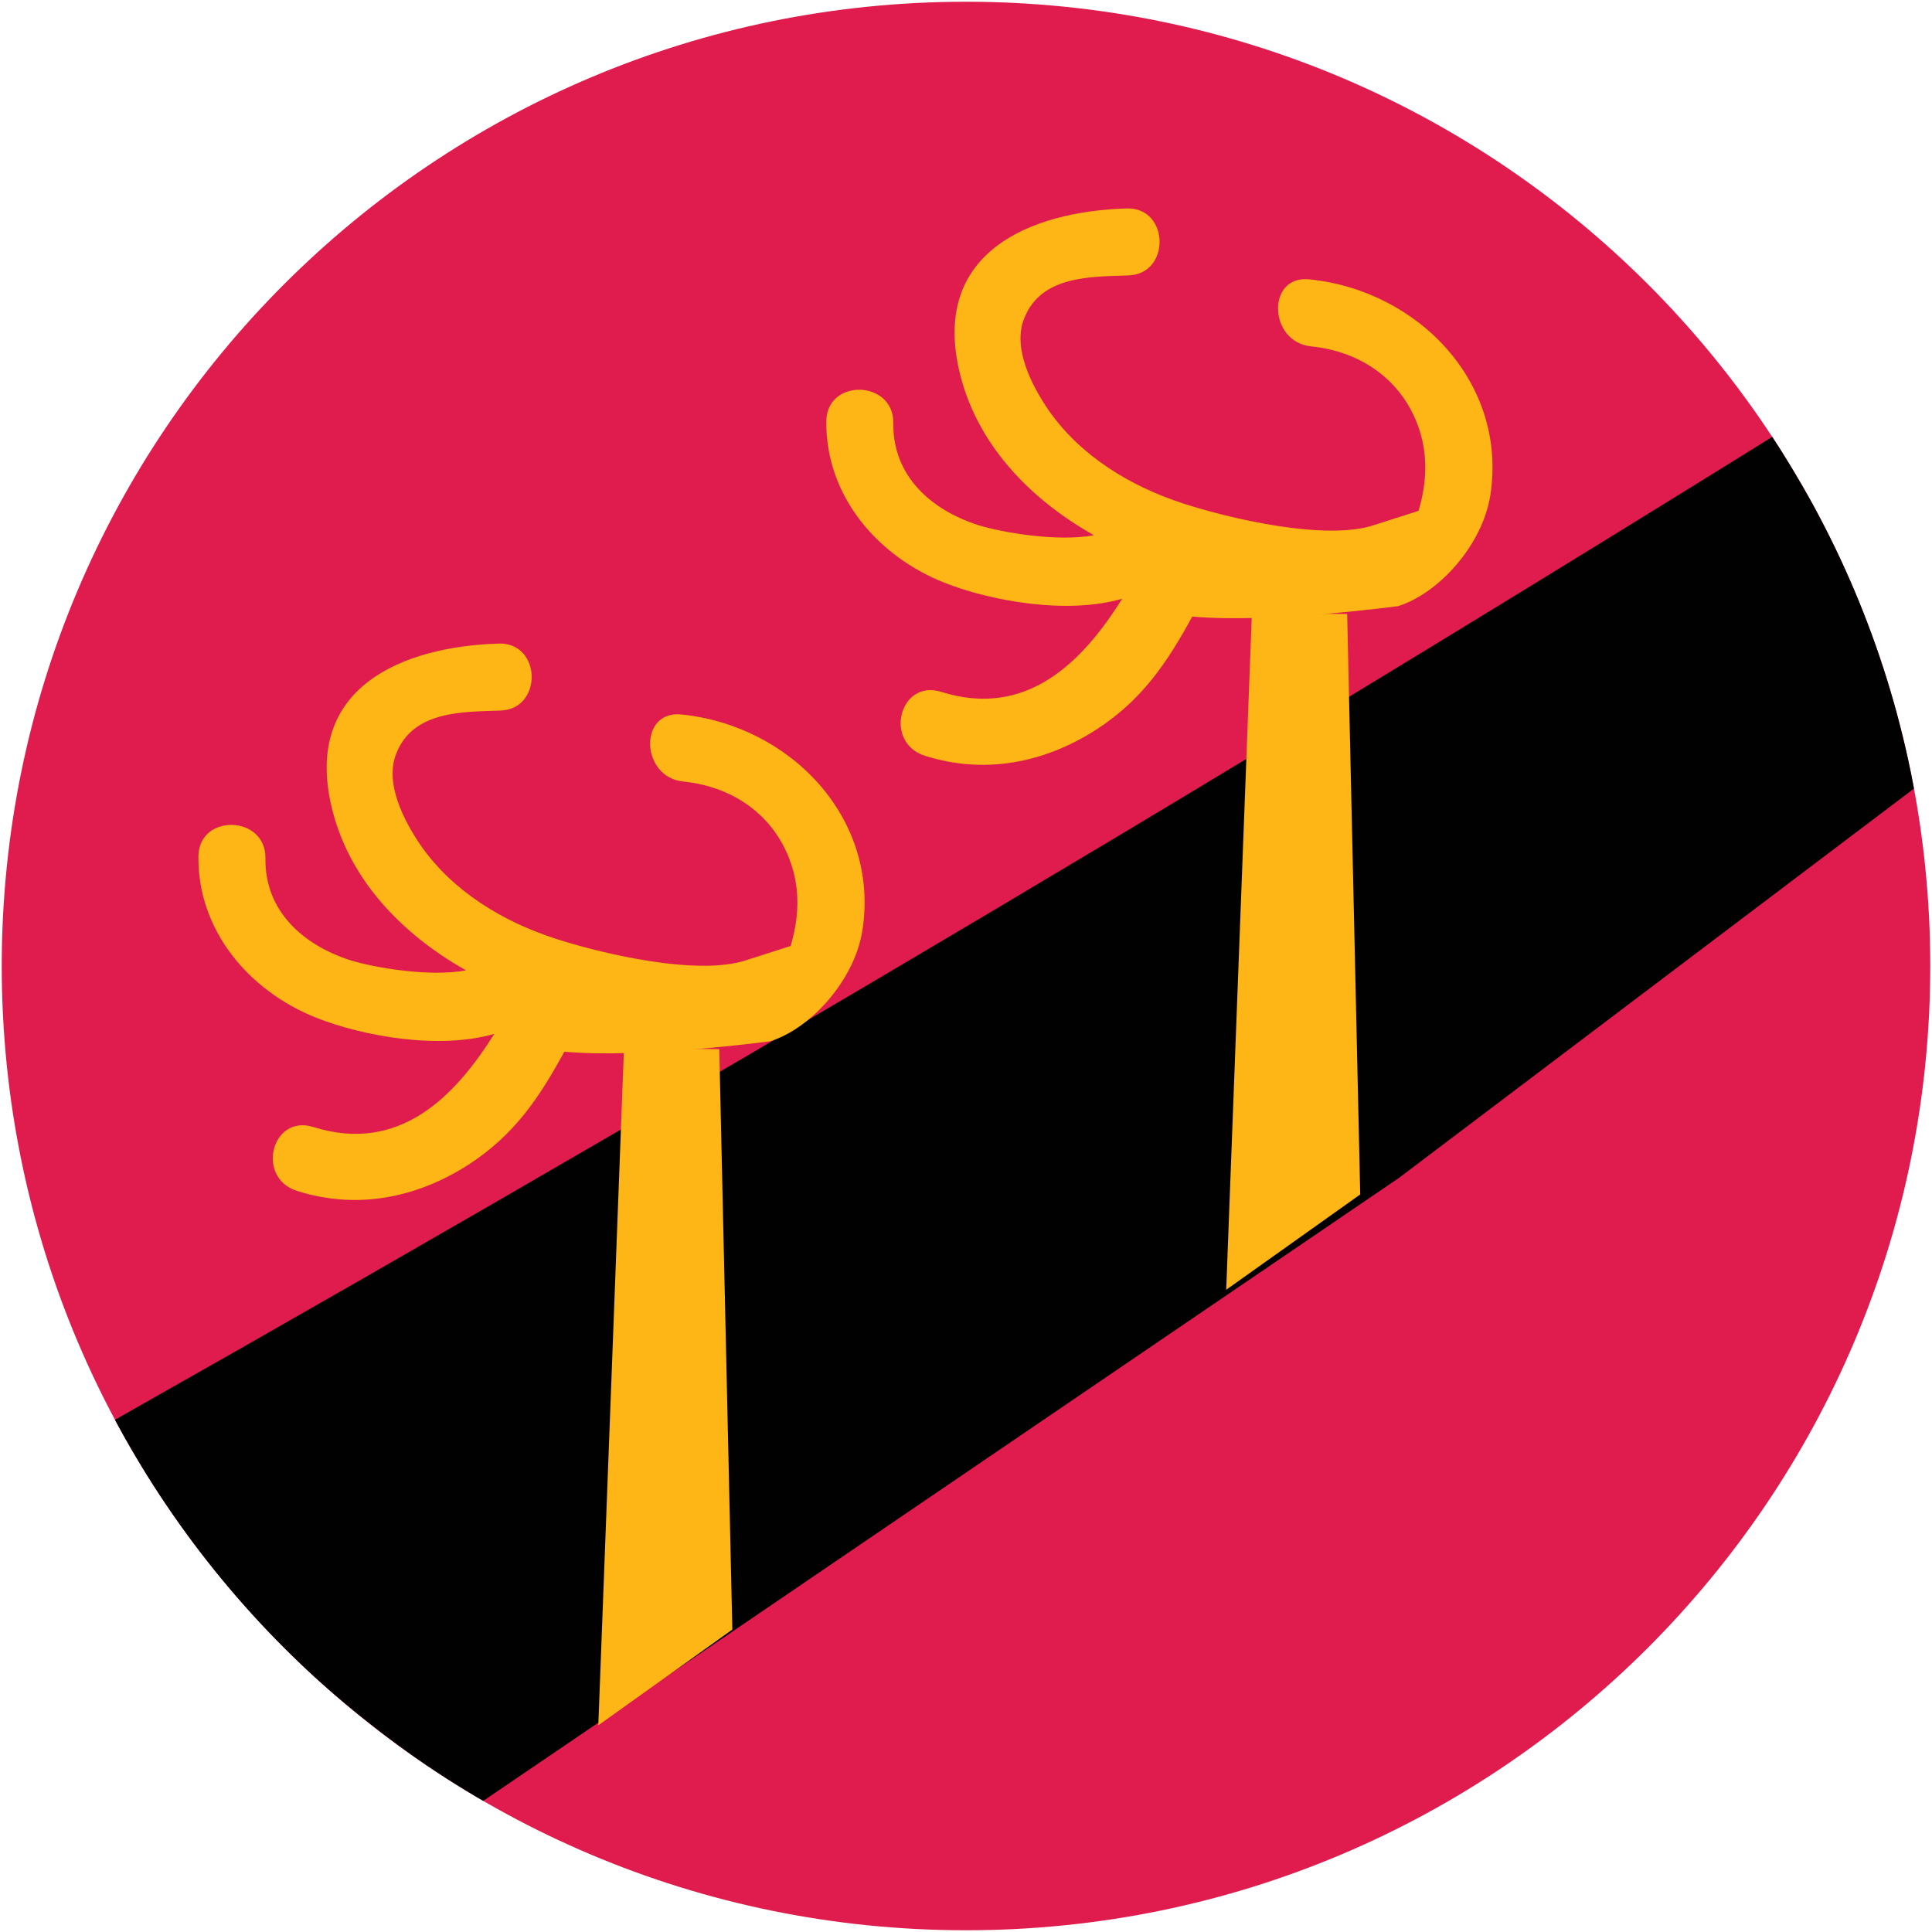
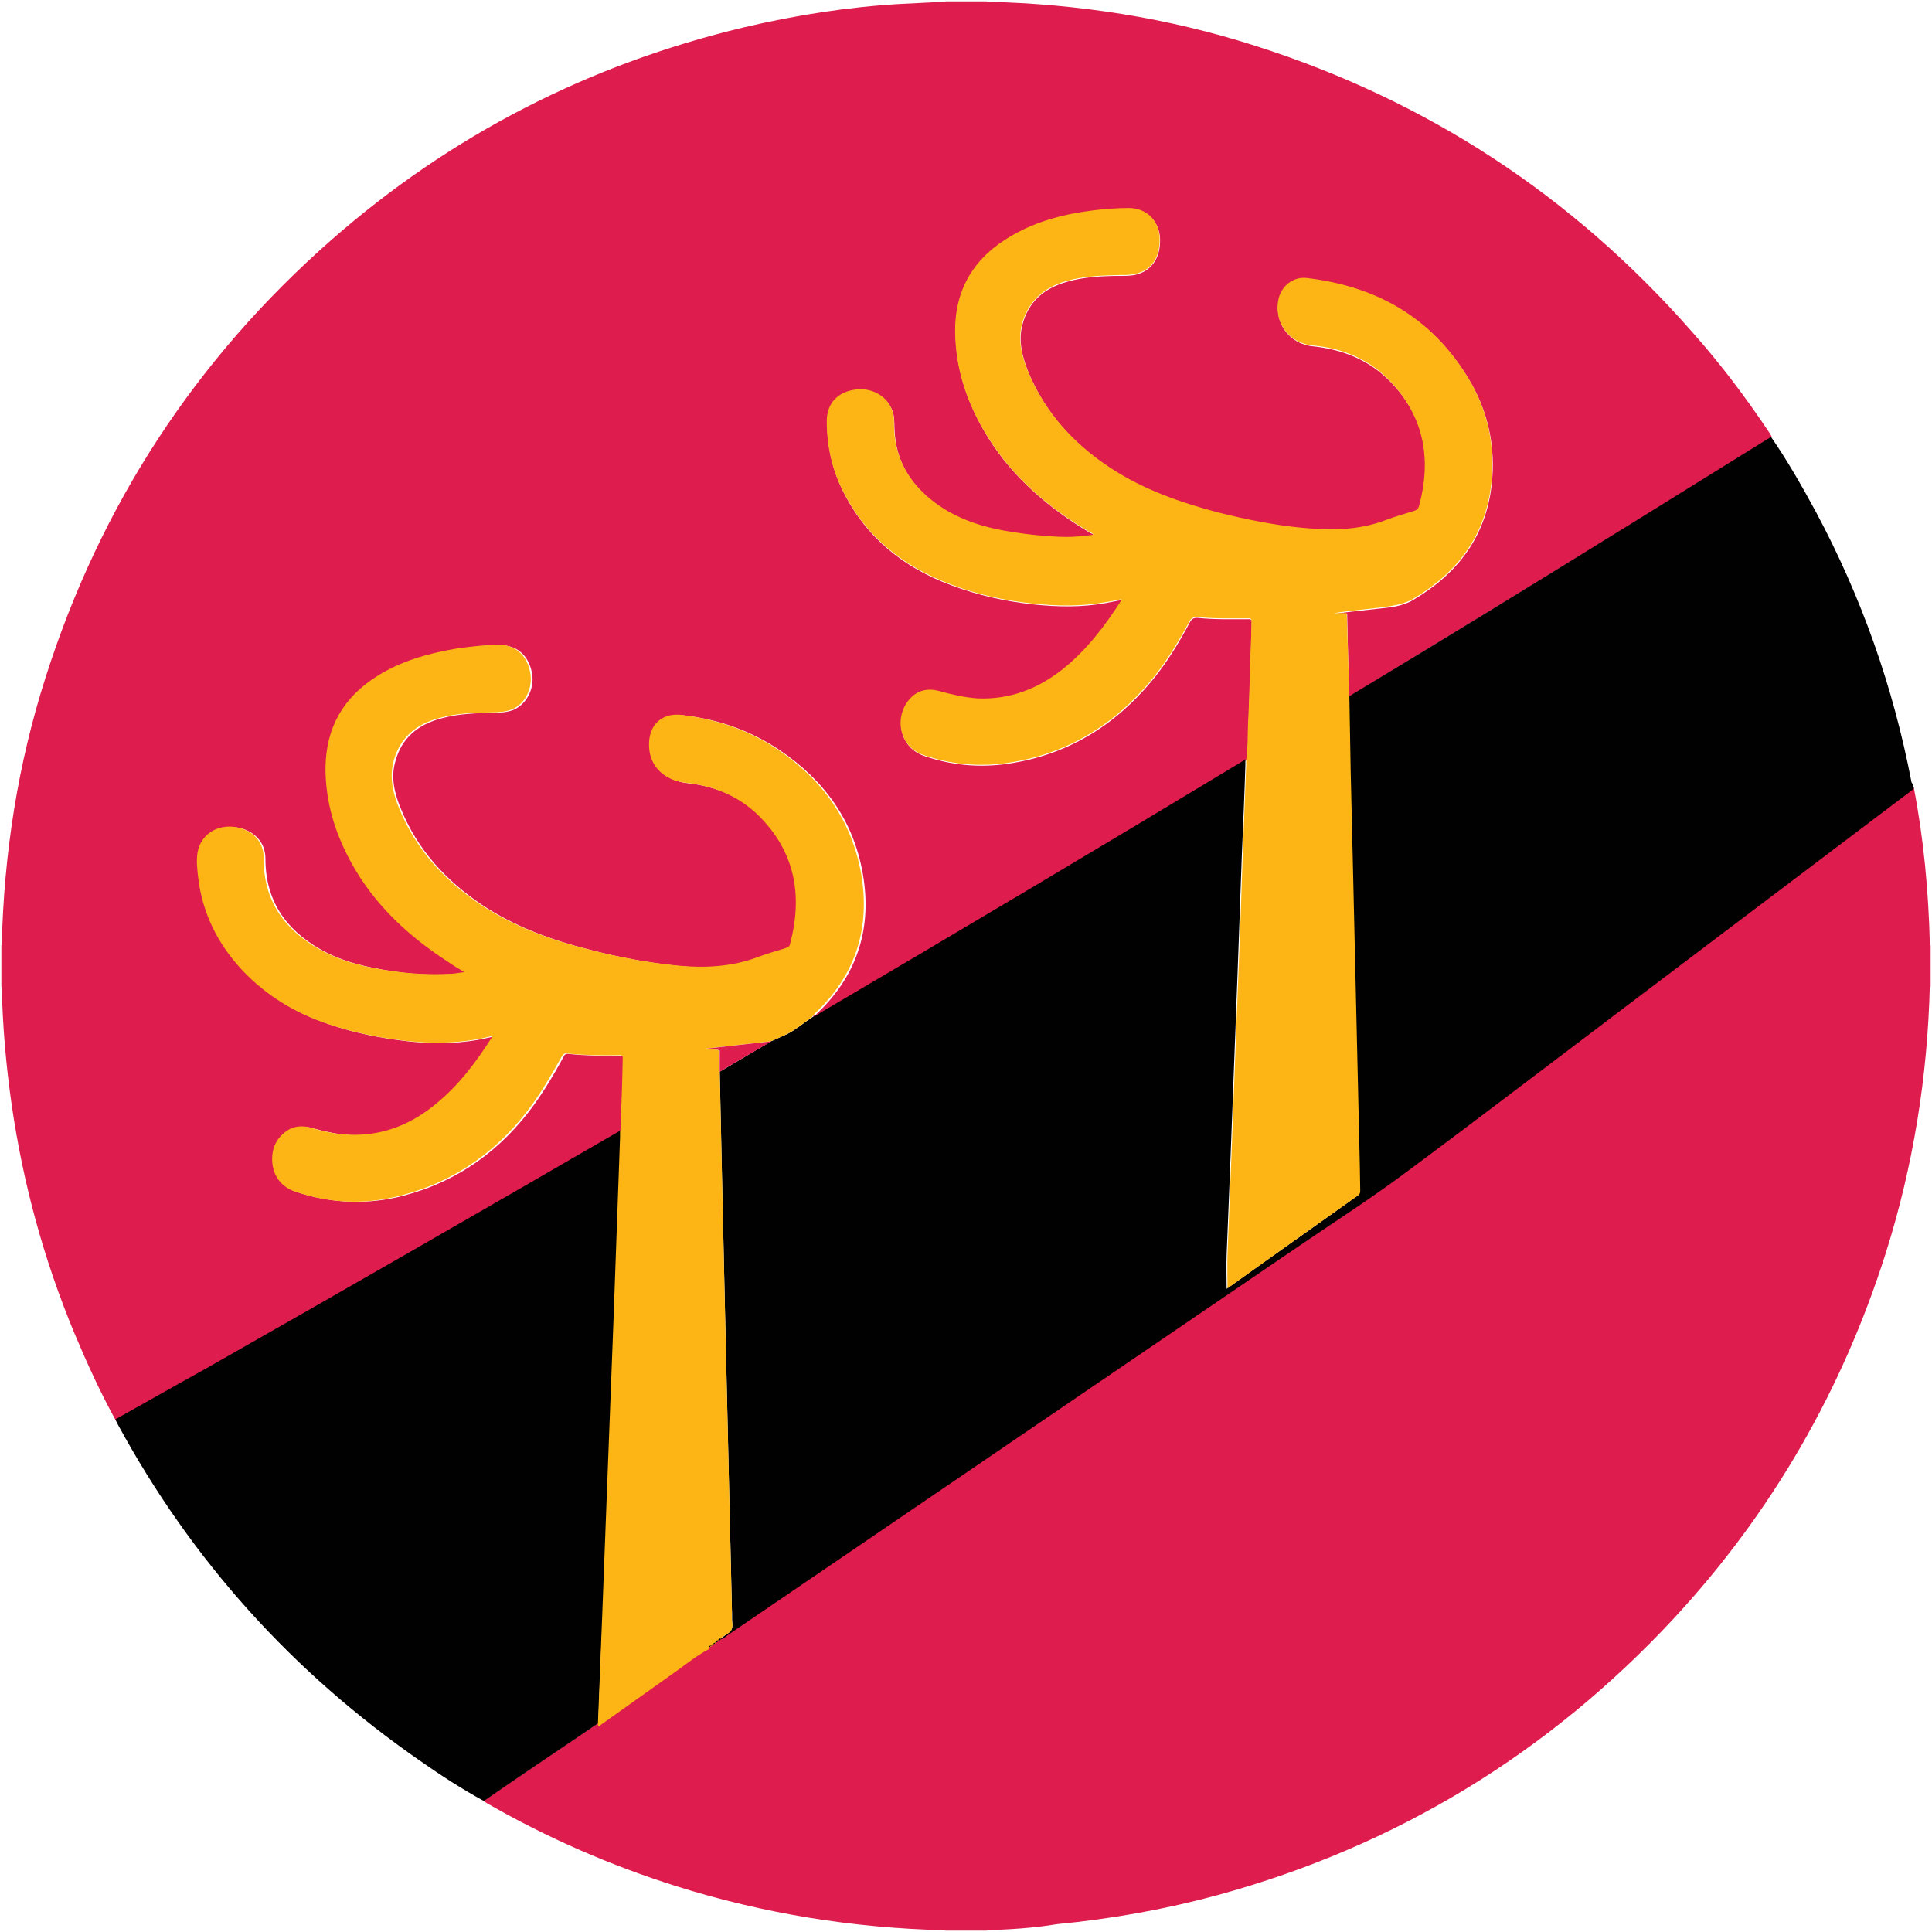
- <svg xmlns="http://www.w3.org/2000/svg" id="b6b2bf13-7d0d-497d-9eb8-1a9307121cc0" data-name="e73e879e-5b35-4b39-89ff-131efe4008b3" viewBox="128 128 444 444">
-   <defs>
-     <clipPath id="a60a2fcc-f452-4c5a-9f75-1a3b178da58f">
-       <circle cx="350" cy="350" r="221.6" style="fill:none" />
-     </clipPath>
-   </defs>
-   <g style="clip-path:url(#a60a2fcc-f452-4c5a-9f75-1a3b178da58f)">
-     <circle cx="350" cy="350" r="221.6" style="fill:#df1c4d" />
-   </g>
-   <g style="clip-path:url(#a60a2fcc-f452-4c5a-9f75-1a3b178da58f)">
-     <path d="M154.4,454.3a201.08,201.08,0,0,0,13.1,21.8,223,223,0,0,0,23.6,28.4,217.89,217.89,0,0,0,22,19.7A223.47,223.47,0,0,0,239,541.9c24.2-16.4,81.1-55.1,105.3-71.6q52.65-35.85,105.2-71.6l118.4-89.5c-.9-4.9-2.2-11-4.1-17.9a205.11,205.11,0,0,0-8.4-24.8,212.47,212.47,0,0,0-10.9-22.8c-3.4-6.1-6.6-11.3-9.2-15.3q-74.85,46.5-150.6,91.9Q270.4,388.7,154.4,454.3Z" style="fill:#010101" />
-   </g>
-   <g style="clip-path:url(#a60a2fcc-f452-4c5a-9f75-1a3b178da58f)">
-     <path d="M299.7,348.6c-11.3,3.9-34-1.6-44.1-4.9-12-3.9-23.5-10.8-30.9-21.4-3.9-5.7-8.4-14.4-5.6-21.2,3.9-9.8,15.3-9.5,23.9-9.8,9.8-.3,9.5-15.7-.4-15.4-22.4.7-44.6,10.2-38.5,37.1,3.8,16.8,16.1,29.6,31,38-8.5,1.6-21.4-.7-26.5-2.3-11-3.5-19.8-11.4-19.6-23.5.1-9.9-15.3-10.3-15.4-.4-.2,16.9,11.5,30.9,27.1,37.1,10.6,4.2,28.1,7.4,40.9,3.7-9.1,14.5-21.9,27.6-41.6,21.4-9.6-3-13.3,11.7-3.7,14.7,13.9,4.4,27.6,1.5,39.3-6,10.7-6.9,16.4-15.6,22.1-26,17.7,1.6,47.3-2.4,47.3-2.4,9.3-2.9,19.4-14,21.2-25.5,4-25.9-16.7-47.1-41.6-49.6-9.9-1-9.4,14.4.4,15.4,8.9.9,17.1,5.1,22.1,13.1,4.5,7.4,5.3,15.7,2.6,24.7" style="fill:#fdb615" />
-   </g>
-   <g style="clip-path:url(#a60a2fcc-f452-4c5a-9f75-1a3b178da58f)">
-     <path d="M293.3,369.1l3,133.4-30.8,22,5.9-155.6ZM444,248.6c-11.3,3.9-34-1.6-44.1-4.9-12-3.9-23.5-10.8-30.9-21.4-3.9-5.7-8.4-14.4-5.6-21.2,3.9-9.8,15.3-9.5,23.9-9.8,9.8-.3,9.5-15.7-.4-15.4-22.4.7-44.6,10.2-38.5,37.1,3.8,16.8,16.1,29.6,31,38-8.5,1.6-21.4-.7-26.5-2.3-11-3.5-19.8-11.4-19.6-23.5.1-9.9-15.3-10.3-15.4-.4-.2,16.9,11.5,30.9,27.1,37.1,10.6,4.2,28.1,7.4,40.9,3.7-9.1,14.5-21.9,27.6-41.6,21.4-9.6-3-13.3,11.7-3.7,14.7,13.9,4.4,27.6,1.5,39.3-6,10.7-6.9,16.4-15.6,22.1-26,17.7,1.6,47.3-2.4,47.3-2.4,9.3-2.9,19.4-14,21.2-25.5,4-25.9-16.7-47.1-41.6-49.6-9.9-1-9.4,14.4.4,15.4,8.9.9,17.1,5.1,22.1,13.1,4.5,7.4,5.3,15.7,2.6,24.7" style="fill:#fdb615" />
-   </g>
-   <g style="clip-path:url(#a60a2fcc-f452-4c5a-9f75-1a3b178da58f)">
-     <path d="M437.6,269.1l3,133.4-30.8,21.9,5.9-155.5Z" style="fill:#fdb615" />
+ <svg xmlns="http://www.w3.org/2000/svg" version="1.1" id="b6b2bf13-7d0d-497d-9eb8-1a9307121cc0" x="0px" y="0px" viewBox="0 0 444 444" style="enable-background:new 0 0 444 444;" xml:space="preserve">
+   <style type="text/css">
+ 	.st0{fill:#F6C5D1;}
+ 	.st1{fill:#DE1C4D;}
+ 	.st2{fill:#010101;}
+ 	.st3{fill:#FCB515;}
+ </style>
+   <g>
+     <path class="st0" d="M226.8,0.2c0,0.1,0,0.1,0,0.2c-3.2,0-6.4,0-9.6,0c0-0.1,0-0.1,0-0.2C220.4,0.2,223.6,0.2,226.8,0.2z" />
+     <path class="st0" d="M0.4,226.8l-0.1,0l-0.1,0c0-3.2,0-6.4,0-9.6c0.1,0,0.1,0,0.2,0C0.4,220.4,0.4,223.6,0.4,226.8z" />
+     <path class="st0" d="M443.6,217.2c0.1,0,0.1,0,0.2,0c0,3.2,0,6.4,0,9.6l-0.1,0l-0.1,0C443.6,223.6,443.6,220.4,443.6,217.2z" />
+     <path class="st0" d="M217.2,443.8c0-0.1,0-0.1,0-0.2c3.2,0,6.4,0,9.6,0c0,0.1,0,0.1,0,0.2C223.6,443.8,220.4,443.8,217.2,443.8z" />
+     <path class="st1" d="M0.4,226.8c0-3.2,0-6.4,0-9.6c0.5-21,3.7-41.6,10.1-61.6C23.1,116,45,82.5,76.2,55.1   c27.5-24.1,59.1-40.3,94.7-48.8c11.9-2.8,23.9-4.7,36.1-5.4c3.4-0.2,6.8-0.3,10.2-0.5c3.2,0,6.4,0,9.6,0c21,0.5,41.6,3.7,61.6,10.1   c39.6,12.6,73,34.5,100.4,65.7c6.5,7.3,12.4,15.1,17.8,23.2c0.2,0.3,0.4,0.7,0.6,1c-0.3,0.2-0.6,0.3-0.8,0.5   c-10.8,6.7-21.6,13.4-32.4,20.1c-21.3,13.1-42.6,26.1-63.9,39.1c-0.2-6.3-0.4-12.6-0.5-19c-1.1,0-2.1,0-3,0c3.3-0.5,6.7-0.8,10-1.2   c2.9-0.3,5.7-0.5,8.3-2.1c10.1-6,16.5-14.4,17.9-26.3c1-8.8-0.8-17.1-5.4-24.6c-8.4-13.8-21.1-21-36.9-22.8c-3-0.4-5.7,1.6-6.5,4.5   c-1.4,5.4,2.2,10.5,7.8,11c6.6,0.7,12.5,3,17.3,7.7c8.3,8.2,10.1,18.1,7.1,29.2c-0.2,0.6-0.5,0.9-1.1,1.1c-2.2,0.7-4.4,1.3-6.5,2.1   c-6.2,2.4-12.7,2.5-19.1,1.8c-6.5-0.6-12.9-1.9-19.3-3.5c-8.9-2.2-17.4-5.2-25.1-10.4c-8.3-5.5-14.8-12.6-18.7-21.9   c-1.4-3.5-2.4-7.1-1.5-10.8c1.3-5.4,4.9-8.6,10.2-10.1c4.1-1.2,8.4-1.4,12.7-1.4c1.2,0,2.5,0,3.7-0.4c3.3-1,5.2-3.9,5.1-8   c-0.1-4.1-3.1-7-7.1-7c-2.6,0-5.2,0.2-7.8,0.5c-6.7,0.8-13.1,2.4-19,5.8c-8.6,4.9-13.2,12.2-13.1,22.2c0.1,8.7,2.9,16.7,7.5,24.1   c5.8,9.3,14,16.2,23.3,21.8c0.3,0.2,0.8,0.2,0.9,0.7c-2.1,0.3-4.2,0.5-6.3,0.5c-4.6-0.1-9.2-0.6-13.8-1.4   c-6.4-1.2-12.4-3.2-17.4-7.4c-4.9-4-7.8-9.1-8.2-15.5c-0.1-1.4,0-2.8-0.3-4.2c-1.1-4.1-5.1-5.8-8.4-5.4c-4.2,0.5-6.7,3.2-6.8,7.3   c0,5.7,1.2,11.1,3.8,16.2c5.3,10.5,13.9,17.3,24.7,21.3c6.1,2.3,12.4,3.7,18.8,4.4c5.6,0.6,11.2,0.7,16.7-0.3   c1.2-0.2,2.4-0.5,3.7-0.7c0,0.2,0,0.3-0.1,0.4c-3.7,5.9-7.9,11.4-13.4,15.7c-5.7,4.5-12.1,7.1-19.5,6.7c-3-0.1-6-0.9-8.9-1.7   c-2.6-0.7-5-0.2-6.8,1.9c-3.5,4-2.5,10.8,3.2,12.8c6.3,2.2,12.9,2.8,19.5,1.8c13.4-2,24.2-8.6,32.8-18.9c3.5-4.2,6.3-8.8,8.8-13.5   c0.4-0.8,0.9-1.2,1.9-1.1c3.8,0.4,7.6,0.3,11.4,0.3c0.3,0,0.6-0.1,1,0.3c-0.1,2.4-0.1,4.9-0.2,7.3c-0.3,5.7-0.3,11.3-0.6,17   c-0.1,2.6,0,5.2-0.4,7.8c-0.3,0.2-0.6,0.3-0.9,0.5c-32.1,19.4-64.4,38.6-96.7,57.6c-0.5,0.3-0.9,0.7-1.5,0.7   c0.1-0.5,0.6-0.7,0.9-1.1c8.9-8.7,12.1-19.4,10-31.5c-2.1-12.3-8.9-21.6-19.1-28.5c-6.7-4.5-14.1-7.1-22.1-8   c-4.2-0.5-7.2,1.8-7.5,5.8c-0.5,5.4,2.9,9.2,8.5,9.8c6.3,0.7,12,3,16.6,7.5c8.4,8.2,10.2,18.2,7.3,29.4c-0.2,0.6-0.6,0.9-1.1,1.1   c-2.2,0.7-4.4,1.3-6.5,2.1c-5.9,2.2-12.1,2.5-18.3,1.9c-7-0.7-14-2-20.8-3.8c-8.7-2.2-17.1-5.3-24.6-10.3   c-8.3-5.6-14.8-12.7-18.6-22.1c-1.4-3.4-2.3-7-1.3-10.6c1.4-5.6,5.3-8.7,10.6-10.1c4-1.1,8-1.2,12.1-1.3c1.6,0,3.1-0.1,4.6-0.7   c3.1-1.4,4.9-5.2,4.1-8.7c-0.8-3.8-3.4-6.1-7.1-6.1c-3.4,0-6.8,0.4-10.1,0.9c-6.3,1-12.3,2.8-17.8,6.2c-7.8,4.9-11.9,11.9-12,21.2   c0,6.9,1.7,13.3,4.7,19.4c5.2,10.8,13.5,18.7,23.4,25.1c1.2,0.7,2.3,1.5,3.8,2.4c-1.4,0.2-2.5,0.3-3.5,0.4c-4.5,0.2-9,0-13.5-0.7   c-5.7-0.9-11.3-2.1-16.4-5c-8.1-4.6-12.7-11.3-12.7-20.9c0-3.2-1.9-5.7-5.1-6.8c-4.8-1.5-9.3,0.9-10.1,5.5   c-0.3,1.8-0.1,3.6,0.1,5.4c0.9,8.4,4.5,15.6,10.2,21.7c5.4,5.8,12.1,9.8,19.6,12.3c5.8,2,11.8,3.2,18,3.9c5.4,0.6,10.7,0.6,16-0.3   c1.2-0.2,2.4-0.5,3.8-0.8c-0.1,0.3-0.1,0.4-0.2,0.5c-3.5,5.5-7.4,10.7-12.5,14.9c-5.5,4.6-11.8,7.3-19,7.3c-3.3,0-6.6-0.7-9.8-1.6   c-2.1-0.6-4.2-0.5-6,0.9c-2.4,1.8-3.3,4.4-3,7.3c0.4,3.3,2.2,5.5,5.4,6.5c8,2.6,16.2,2.9,24.3,0.8c12.6-3.3,22.5-10.5,30.1-21   c2.5-3.5,4.7-7.2,6.7-10.9c0.2-0.4,0.4-0.8,1.1-0.7c3.9,0.4,7.9,0.5,11.9,0.4c0.3,0,0.6-0.1,1,0.2c0,0.3,0.1,0.6,0,1   c-0.2,5.3-0.4,10.5-0.5,15.8c0,0.2-0.1,0.4-0.1,0.6c-0.3,0.1-0.6,0.3-0.8,0.4c-31.5,18.3-63.1,36.5-94.9,54.5   c-6.8,3.9-13.6,7.7-20.5,11.5c-3.6-6.5-6.7-13.3-9.6-20.2C10,289.3,5.3,271.9,2.7,254C1.4,245,0.6,235.9,0.4,226.8z" />
+     <path class="st1" d="M226.8,443.6c-3.2,0-6.4,0-9.6,0c-21.1-0.5-41.6-3.8-61.7-10.1c-15.2-4.8-29.7-11.1-43.6-19.1   c-0.3-0.2-0.5-0.3-0.8-0.5c2-1.4,4.1-2.8,6.1-4.2c6.7-4.6,13.5-9.1,20.2-13.7c0.4,0.8,0.7,0,0.8-0.1c5.8-4.1,11.5-8.2,17.3-12.3   c2.4-1.7,4.7-3.6,7.4-5c0.1-0.1,0.4-0.1,0.2-0.4l0,0c0.2,0,0.4,0,0.5-0.3l0,0c0.2,0,0.3-0.1,0.3-0.3l0,0c0.2,0,0.4,0,0.5-0.3l0,0   c0.3,0,0.6-0.2,0.7-0.5l0,0c0.3-0.1,0.6-0.1,0.5-0.5l0,0c0.7,0.1,1.1-0.5,1.6-0.9c43.9-29.9,87.8-59.8,131.7-89.7   c7.8-5.3,15.8-10.4,23.3-16c17.7-13.2,35.2-26.6,52.9-39.9c21.6-16.3,43.1-32.6,64.7-48.9c2.3,11.9,3.4,23.9,3.7,35.9   c0,3.2,0,6.4,0,9.6c-0.5,21-3.8,41.5-10.1,61.5c-10,31.6-26.2,59.7-48.7,84c-28.9,31.1-63.9,52.4-104.8,63.6   c-12.1,3.3-24.5,5.5-37,6.7C237.6,443.1,232.2,443.4,226.8,443.6z" />
+     <path class="st2" d="M137.5,396c-6.7,4.6-13.5,9.1-20.2,13.7c-2,1.4-4.1,2.8-6.1,4.2c-5.1-2.8-9.9-5.9-14.6-9.2   c-29.3-20.3-52.5-46-69.5-77.3c-0.2-0.4-0.4-0.8-0.6-1.2c6.8-3.8,13.6-7.7,20.5-11.5c31.7-18,63.3-36.2,94.9-54.5   c0.3-0.2,0.6-0.3,0.8-0.4c0,0.4,0,0.8,0,1.2c-0.5,13.9-1,27.9-1.5,41.8c-0.3,8.7-0.7,17.4-1,26.1c-0.5,14-1.1,28-1.6,41.9   C138.1,379.1,137.8,387.6,137.5,396z" />
+     <path class="st2" d="M439.8,181.3c-21.6,16.3-43.1,32.6-64.7,48.9c-17.6,13.3-35.1,26.7-52.9,39.9c-7.6,5.6-15.5,10.7-23.3,16   c-43.9,29.9-87.8,59.8-131.7,89.7c-0.5,0.3-0.9,0.9-1.6,0.9c0.4-0.5,1-0.8,1.5-1.2c0.9-0.5,1.3-1.2,1.2-2.3c-0.1-1.1,0-2.2-0.1-3.4   c-0.6-24.5-1.1-49-1.7-73.5c-0.2-9-0.4-18-0.6-27c-0.2-7.7-0.3-15.3-0.5-23c3.9-2.3,7.9-4.7,11.8-7c1.3-0.6,2.5-1.1,3.8-1.7   c2.1-1.1,3.9-2.7,5.8-3.9c0.1-0.1,0.3-0.1,0.3-0.3l0,0c0.6,0.1,1-0.4,1.5-0.7c32.3-19,64.6-38.2,96.7-57.6c0.3-0.2,0.6-0.4,0.9-0.5   c0,0.4,0,0.8,0,1.2c-0.2,6.8-0.5,13.7-0.8,20.5c-0.3,9.2-0.7,18.5-1,27.7c-0.5,13.9-1.1,27.9-1.6,41.8c-0.3,7.5-0.6,15-0.9,22.5   c-0.1,2.7,0,5.3,0,7.9c-0.1,0,0.1,0,0.1-0.1c9.9-7.1,19.9-14.1,29.8-21.2c0.5-0.3,0.6-0.7,0.6-1.2c-0.1-2-0.1-4-0.1-6   c-0.5-21.7-1-43.5-1.5-65.2c-0.2-8.5-0.4-17-0.6-25.5c-0.1-5.6-0.2-11.3-0.3-16.9c21.4-12.9,42.7-26,63.9-39.1   c10.8-6.7,21.6-13.4,32.4-20.1c0.3-0.2,0.6-0.3,0.8-0.5c3.8,5.5,7.1,11.3,10.3,17.2c10.5,19.6,17.8,40.3,22,62.2   C439.7,180.3,439.8,180.8,439.8,181.3z" />
+     <path class="st3" d="M165.4,246.3c0.2,7.7,0.3,15.3,0.5,23c0.2,9,0.4,18,0.6,27c0.6,24.5,1.1,49,1.7,73.5c0,1.1-0.1,2.2,0.1,3.4   c0.1,1.1-0.3,1.8-1.2,2.3c-0.5,0.3-1.1,0.6-1.5,1.2c0,0,0,0,0,0c-0.2,0.1-0.6,0.1-0.5,0.5c0,0,0,0,0,0c-0.4-0.1-0.6,0.1-0.7,0.5   c0,0,0,0,0,0c-0.2-0.1-0.4,0-0.5,0.3c0,0,0,0,0,0c-0.2,0-0.3,0.1-0.3,0.3c0,0,0,0,0,0c-0.2,0-0.4,0.1-0.5,0.3c0,0,0,0,0,0   c-0.2,0-0.3,0.1-0.2,0.4c-2.7,1.4-5,3.3-7.4,5c-5.8,4.1-11.5,8.2-17.3,12.3c-0.2,0.1-0.5,0.9-0.8,0.1c0.3-8.4,0.7-16.8,1-25.3   c0.5-14,1.1-28,1.6-41.9c0.3-8.7,0.7-17.4,1-26.1c0.5-13.9,1-27.9,1.5-41.8c0-0.4,0-0.8,0-1.2c0.1-0.2,0.1-0.4,0.1-0.6   c0.2-5.3,0.4-10.5,0.5-15.8c0-0.3,0-0.7,0-1c-0.4-0.3-0.7-0.2-1-0.2c-4,0.1-7.9,0-11.9-0.4c-0.6-0.1-0.8,0.3-1.1,0.7   c-2.1,3.7-4.2,7.4-6.7,10.9c-7.6,10.5-17.5,17.7-30.1,21c-8.2,2.2-16.3,1.9-24.3-0.8c-3.1-1-5-3.2-5.4-6.5c-0.3-2.9,0.6-5.5,3-7.3   c1.8-1.4,3.9-1.5,6-0.9c3.2,1,6.4,1.6,9.8,1.6c7.3,0,13.5-2.7,19-7.3c5.1-4.2,9-9.4,12.5-14.9c0.1-0.1,0.1-0.2,0.2-0.5   c-1.3,0.3-2.5,0.6-3.8,0.8c-5.3,0.9-10.6,0.9-16,0.3c-6.1-0.7-12.1-1.9-18-3.9c-7.5-2.5-14.1-6.5-19.6-12.3   c-5.7-6.1-9.3-13.3-10.2-21.7c-0.2-1.8-0.4-3.6-0.1-5.4c0.8-4.6,5.4-7,10.1-5.5c3.2,1,5.1,3.5,5.1,6.8c-0.1,9.6,4.6,16.3,12.7,20.9   c5.1,2.9,10.7,4.2,16.4,5c4.5,0.7,9,0.9,13.5,0.7c1.1,0,2.1-0.2,3.5-0.4c-1.5-0.9-2.7-1.6-3.8-2.4c-9.9-6.4-18.2-14.4-23.4-25.1   c-3-6.1-4.7-12.5-4.7-19.4c0.1-9.3,4.1-16.3,12-21.2c5.4-3.4,11.5-5.1,17.8-6.2c3.4-0.5,6.7-0.9,10.1-0.9c3.7,0,6.3,2.3,7.1,6.1   c0.8,3.6-1,7.4-4.1,8.7c-1.5,0.6-3,0.7-4.6,0.7c-4.1,0.1-8.2,0.2-12.1,1.3c-5.4,1.4-9.2,4.6-10.6,10.1c-0.9,3.7-0.1,7.2,1.3,10.6   c3.8,9.4,10.3,16.5,18.6,22.1c7.5,5,15.9,8.1,24.6,10.3c6.8,1.8,13.8,3.1,20.8,3.8c6.2,0.6,12.4,0.3,18.3-1.9   c2.1-0.8,4.3-1.4,6.5-2.1c0.6-0.2,1-0.4,1.1-1.1c2.9-11.1,1.1-21.1-7.3-29.4c-4.6-4.5-10.3-6.8-16.6-7.5c-5.6-0.6-9-4.4-8.5-9.8   c0.4-4,3.3-6.3,7.5-5.8c8,1,15.4,3.5,22.1,8c10.2,6.9,16.9,16.2,19.1,28.5c2.1,12.2-1.1,22.8-10,31.5c-0.3,0.3-0.8,0.6-0.9,1.1   c0,0,0,0,0,0c-0.2,0-0.3,0.1-0.3,0.3c-2,1.3-3.7,2.9-5.8,3.9c-1.2,0.6-2.5,1.2-3.8,1.7c-5,0.6-10,1.1-15,1.7c1,0.3,2,0,3.1,0.4   C165.4,243,165.4,244.6,165.4,246.3z" />
+     <path class="st3" d="M310.1,160c0.1,5.6,0.2,11.3,0.3,16.9c0.2,8.5,0.4,17,0.6,25.5c0.5,21.7,1,43.5,1.5,65.2c0,2,0.1,4,0.1,6   c0,0.5-0.1,0.9-0.6,1.2c-9.9,7-19.9,14.1-29.8,21.2c-0.1,0.1-0.2,0.1-0.1,0.1c0-2.6-0.1-5.3,0-7.9c0.3-7.5,0.6-15,0.9-22.5   c0.5-13.9,1.1-27.9,1.6-41.8c0.4-9.2,0.7-18.5,1-27.7c0.3-6.8,0.5-13.7,0.8-20.5c0-0.4,0-0.8,0-1.2c0.4-2.6,0.3-5.2,0.4-7.8   c0.3-5.7,0.4-11.3,0.6-17c0.1-2.5,0.2-4.9,0.2-7.3c-0.3-0.4-0.6-0.3-1-0.3c-3.8,0-7.6,0.1-11.4-0.3c-1-0.1-1.5,0.3-1.9,1.1   c-2.6,4.8-5.4,9.4-8.8,13.5c-8.6,10.3-19.4,16.9-32.8,18.9c-6.6,1-13.2,0.4-19.5-1.8c-5.7-2-6.7-8.8-3.2-12.8   c1.8-2.1,4.2-2.6,6.8-1.9c2.9,0.8,5.9,1.5,8.9,1.7c7.4,0.3,13.8-2.2,19.5-6.7c5.5-4.4,9.7-9.9,13.4-15.7c0-0.1,0-0.2,0.1-0.4   c-1.3,0.3-2.5,0.5-3.7,0.7c-5.6,1-11.1,0.9-16.7,0.3c-6.5-0.7-12.8-2.1-18.8-4.4c-10.9-4.1-19.4-10.9-24.7-21.3   c-2.6-5.1-3.8-10.5-3.8-16.2c0-4.1,2.5-6.8,6.8-7.3c3.3-0.4,7.3,1.3,8.4,5.4c0.4,1.4,0.2,2.8,0.3,4.2c0.4,6.4,3.4,11.5,8.2,15.5   c5.1,4.2,11.1,6.3,17.4,7.4c4.6,0.8,9.2,1.3,13.8,1.4c2.1,0,4.1-0.2,6.3-0.5c-0.1-0.5-0.6-0.5-0.9-0.7   c-9.4-5.6-17.5-12.5-23.3-21.8c-4.6-7.3-7.4-15.3-7.5-24.1c-0.1-10,4.5-17.3,13.1-22.2c5.9-3.4,12.3-5,19-5.8   c2.6-0.3,5.2-0.5,7.8-0.5c4.1,0,7,2.9,7.1,7c0.1,4.1-1.7,7.1-5.1,8c-1.2,0.4-2.4,0.4-3.7,0.4c-4.3,0.1-8.5,0.2-12.7,1.4   c-5.2,1.5-8.8,4.7-10.2,10.1c-0.9,3.8,0.1,7.4,1.5,10.8c3.9,9.3,10.4,16.4,18.7,21.9c7.7,5.1,16.3,8.1,25.1,10.4   c6.4,1.6,12.8,2.9,19.3,3.5c6.5,0.6,12.9,0.6,19.1-1.8c2.1-0.8,4.3-1.4,6.5-2.1c0.6-0.2,0.9-0.4,1.1-1.1c3-11,1.1-20.9-7.1-29.2   c-4.7-4.7-10.7-7.1-17.3-7.7c-5.6-0.5-9.2-5.6-7.8-11c0.8-2.9,3.5-4.9,6.5-4.5c15.9,1.9,28.5,9,36.9,22.8   c4.6,7.5,6.4,15.8,5.4,24.6c-1.4,11.9-7.8,20.3-17.9,26.3c-2.6,1.5-5.4,1.7-8.3,2.1c-3.3,0.4-6.7,0.7-10,1.2c1,0,1.9,0,3,0   C309.7,147.5,309.9,153.8,310.1,160z" />
+     <path class="st2" d="M164.4,377.5c0.1-0.4,0.3-0.6,0.7-0.5C165,377.3,164.7,377.5,164.4,377.5z" />
+     <path class="st2" d="M165.1,377c-0.1-0.4,0.3-0.4,0.5-0.5C165.7,376.9,165.4,377,165.1,377z" />
+     <path class="st2" d="M163,378.6c-0.1-0.2,0-0.3,0.2-0.4C163.3,378.5,163.1,378.5,163,378.6z" />
+     <path class="st2" d="M163.9,377.8c0.1-0.2,0.3-0.3,0.5-0.3C164.3,377.8,164.1,377.8,163.9,377.8z" />
+     <path class="st2" d="M163.2,378.2c0.1-0.2,0.3-0.3,0.5-0.3C163.6,378.2,163.4,378.3,163.2,378.2z" />
+     <path class="st2" d="M163.7,378c0-0.2,0.1-0.2,0.3-0.3C164,377.9,163.8,378,163.7,378z" />
+     <path class="st1" d="M165.4,246.3c0-1.6,0-3.3,0-4.9c-1.1-0.4-2.1-0.1-3.1-0.4c5-0.6,10-1.1,15-1.7   C173.3,241.6,169.4,243.9,165.4,246.3z" />
+     <path class="st1" d="M186.9,233.6c0-0.2,0.1-0.3,0.3-0.3C187.3,233.5,187.1,233.6,186.9,233.6z" />
  </g>
</svg>
